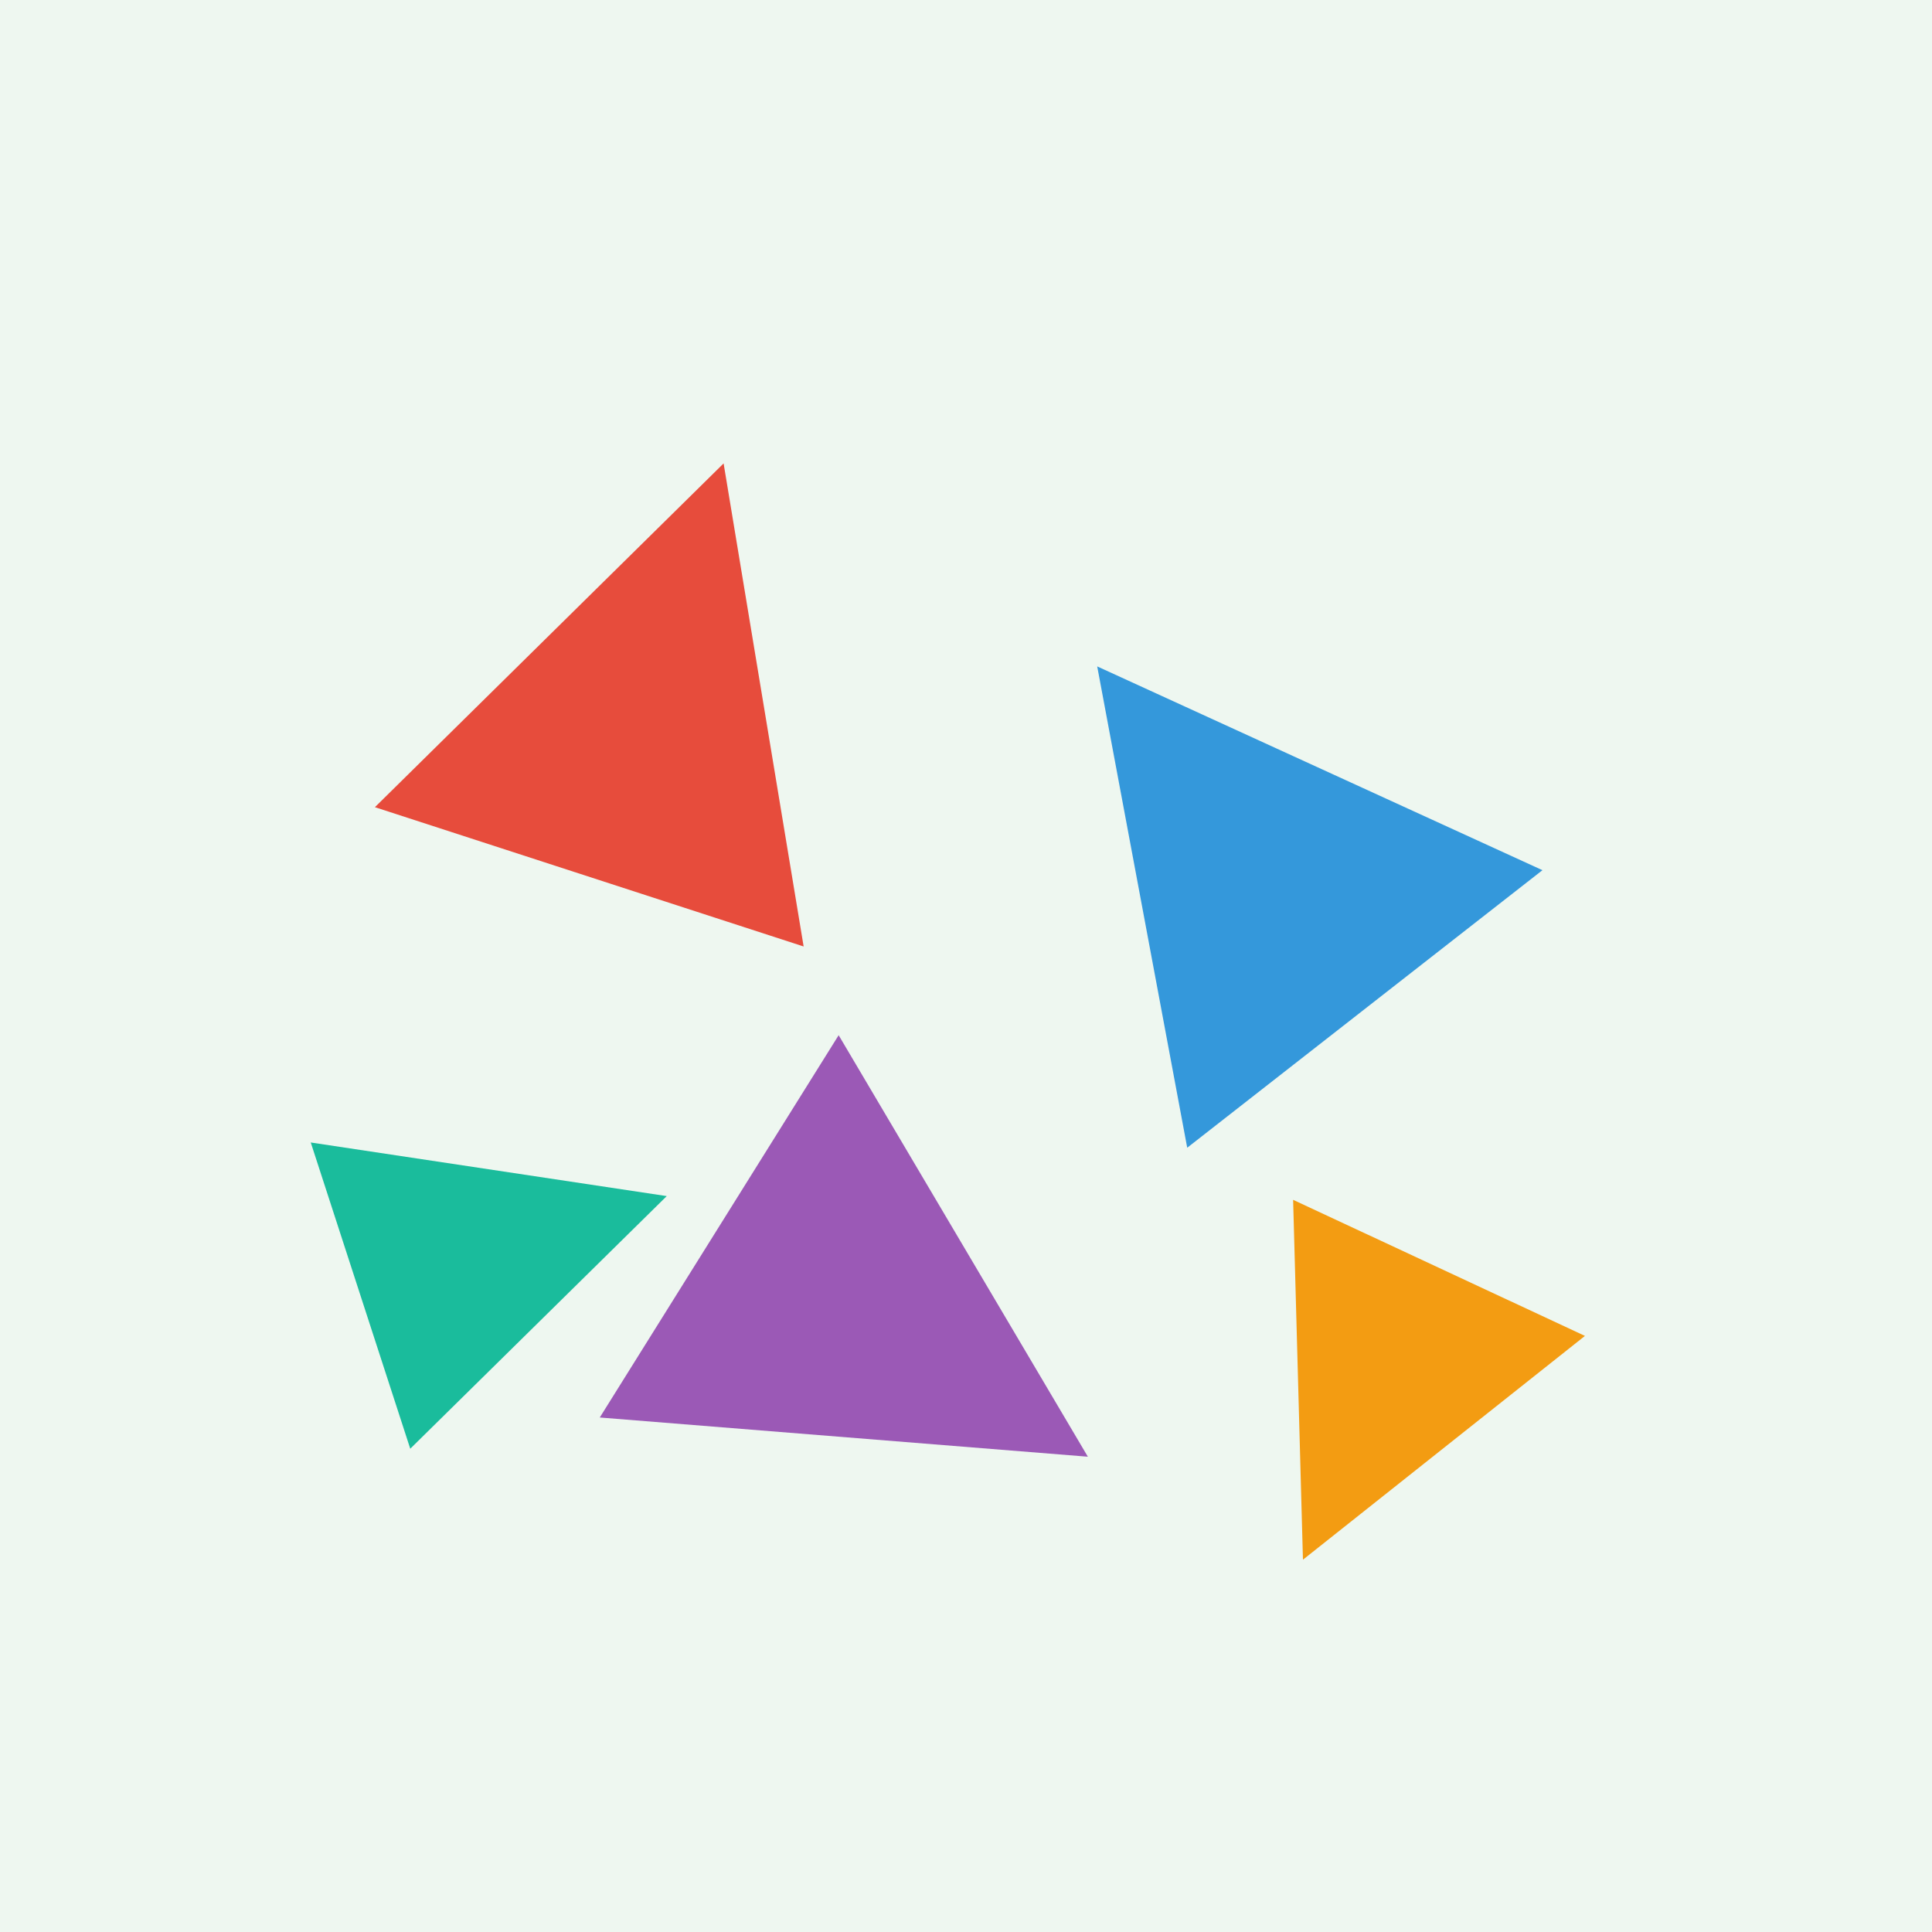
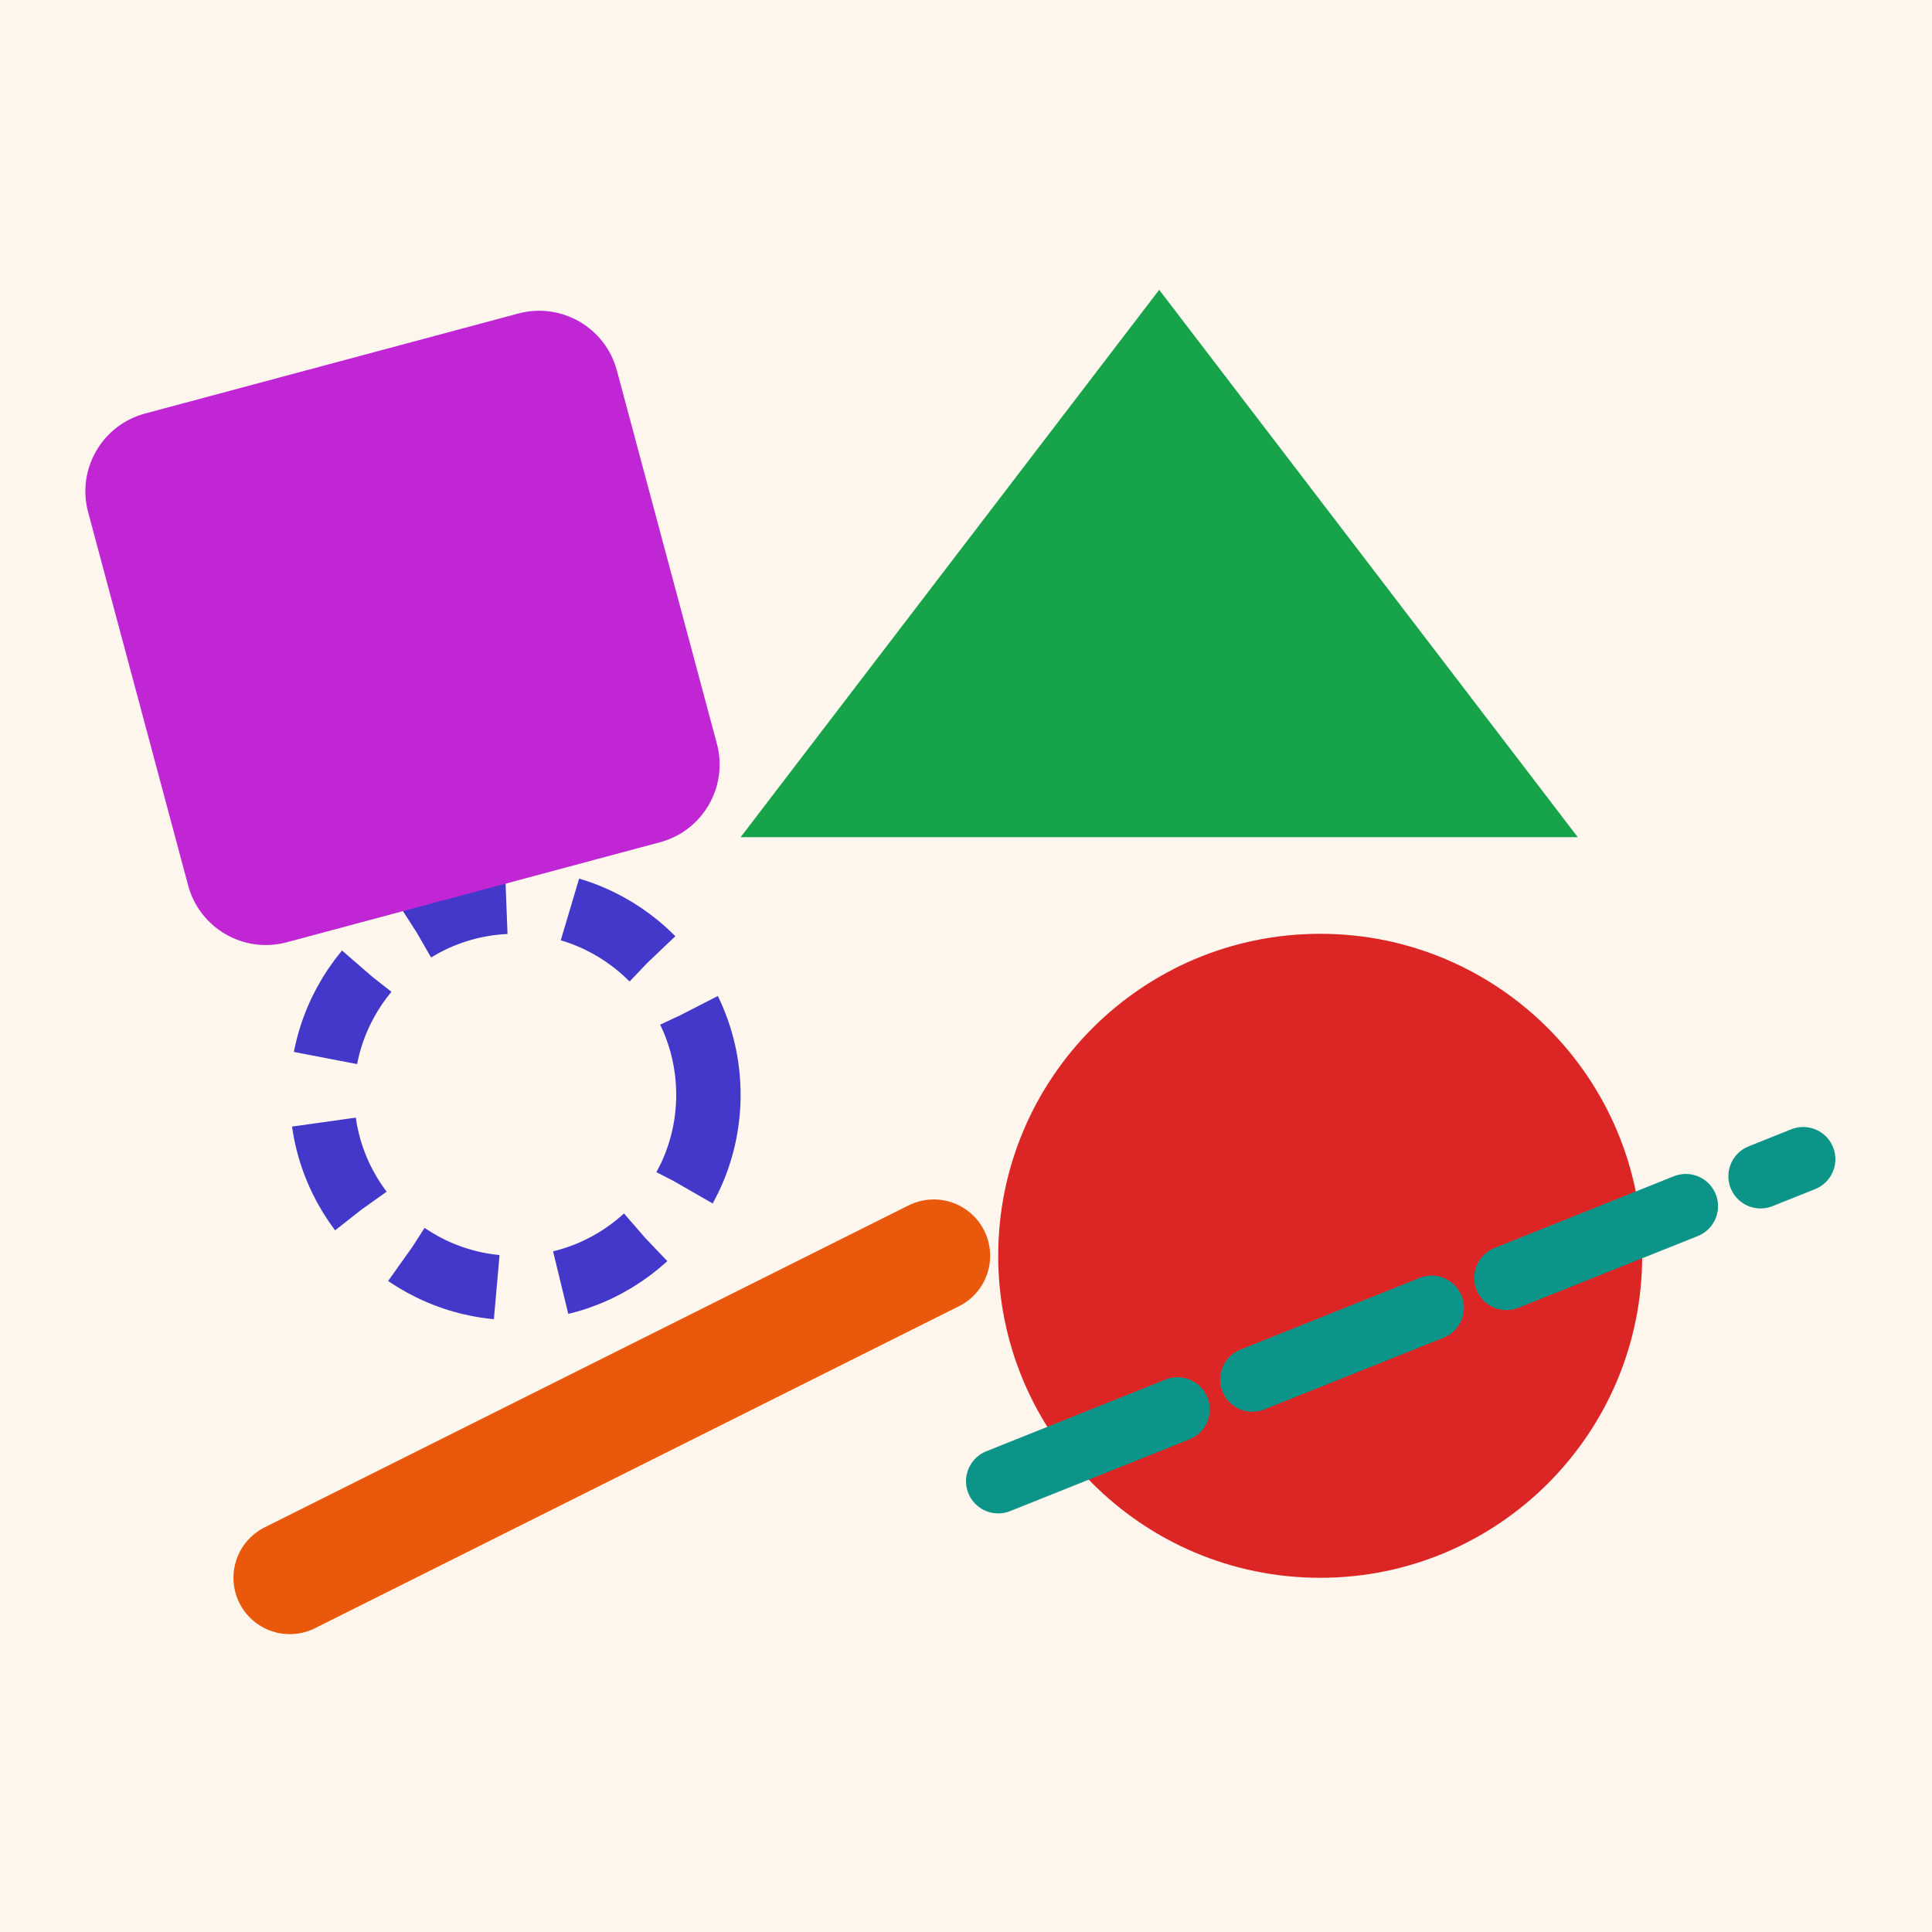
<svg xmlns="http://www.w3.org/2000/svg" width="120" height="120" viewBox="0 0 120 120">
-   <rect width="120" height="120" fill="#eef7f0" />
-   <polygon points="0,-16 14,11 -14,11" fill="#e74c3c" transform="translate(40 44) rotate(18)" />
-   <polygon points="0,-16 14,11 -14,11" fill="#3498db" transform="translate(78 54) rotate(-38)" />
-   <polygon points="0,-16 14,11 -14,11" fill="#9b59b6" transform="translate(54 82) rotate(122)" />
-   <polygon points="0,-12 10,8 -10,8" fill="#f39c12" transform="translate(86 86) rotate(205)" />
-   <polygon points="0,-12 10,8 -10,8" fill="#1abc9c" transform="translate(30 78) rotate(72)" />
+   <rect width="120" height="120" fill="#fff7ed" />
+   <circle cx="82" cy="78" r="20" fill="#dc2626" />
+   <circle cx="32" cy="68" r="12" fill="none" stroke="#4338ca" stroke-width="4" stroke-dasharray="6 4" />
+   <polygon points="72,18 98,52 46,52" fill="#16a34a" />
+   <rect x="8" y="22" width="34" height="34" rx="5" fill="#c026d3" transform="rotate(-15 25 39)" />
+   <line x1="18" y1="98" x2="58" y2="78" stroke="#ea580c" stroke-width="7" stroke-linecap="round" />
+   <line x1="62" y1="92" x2="112" y2="72" stroke="#0d9488" stroke-width="4" stroke-dasharray="12 5" stroke-linecap="round" />
</svg>
